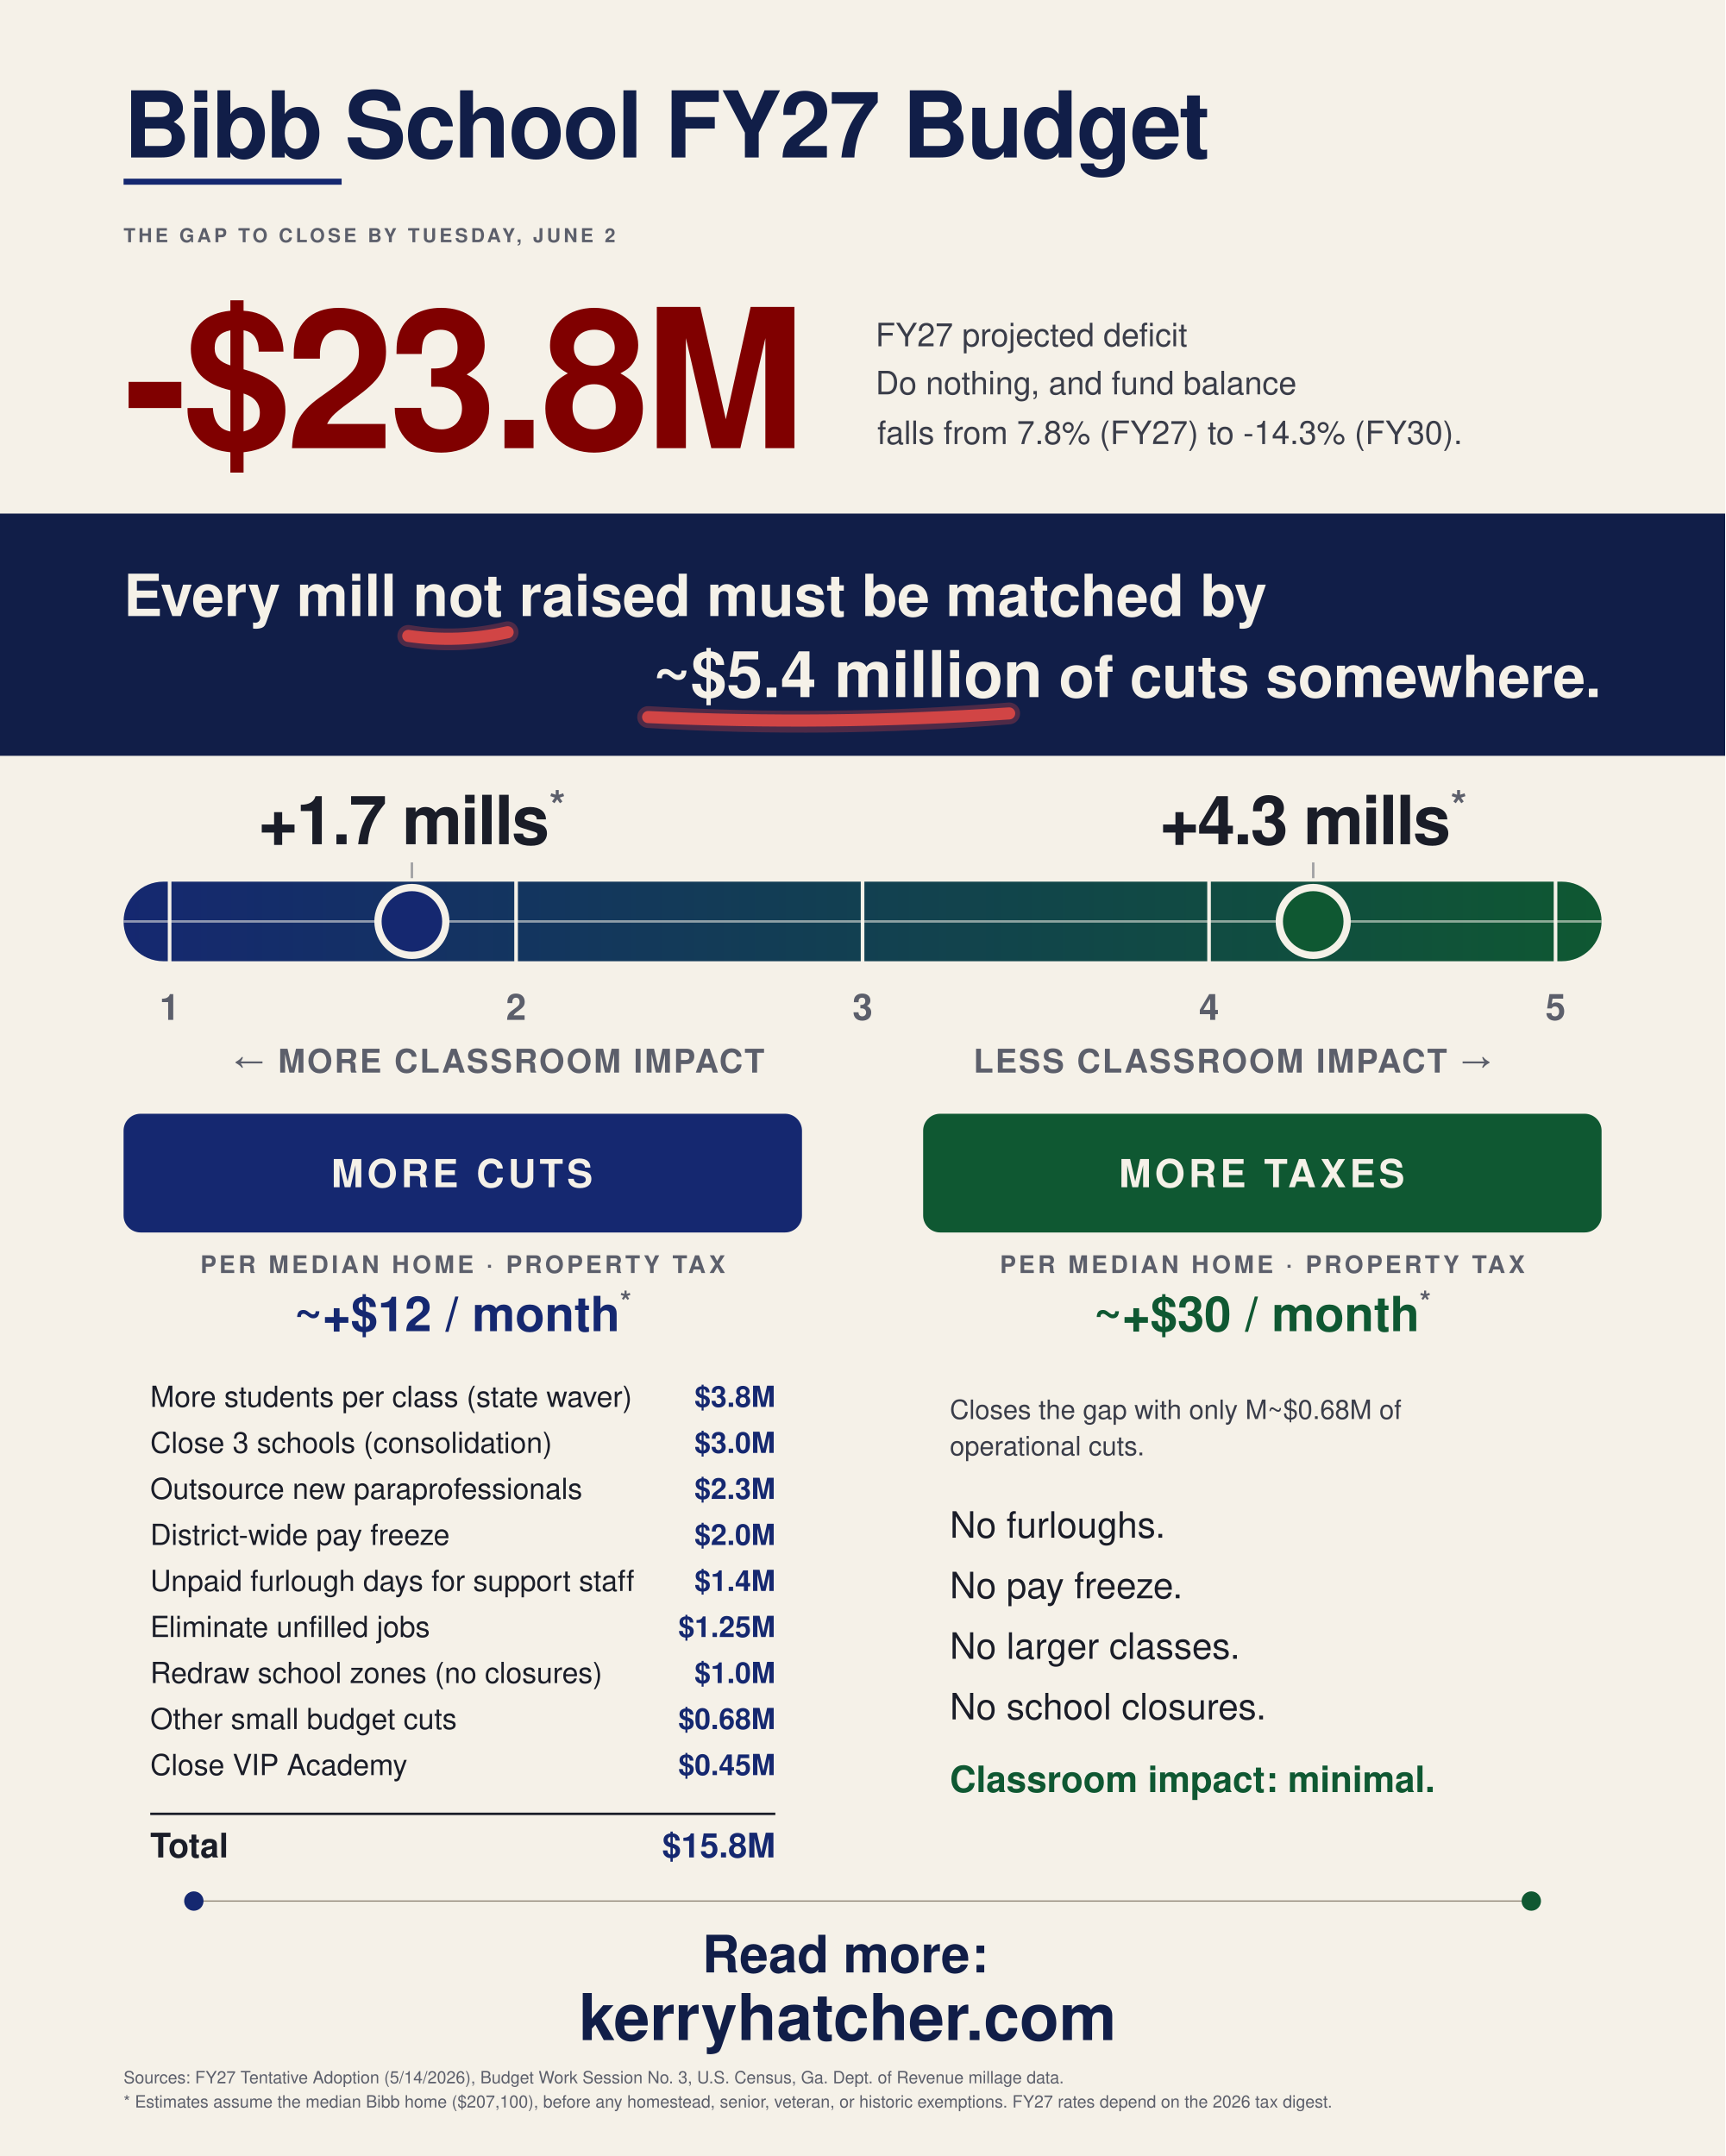
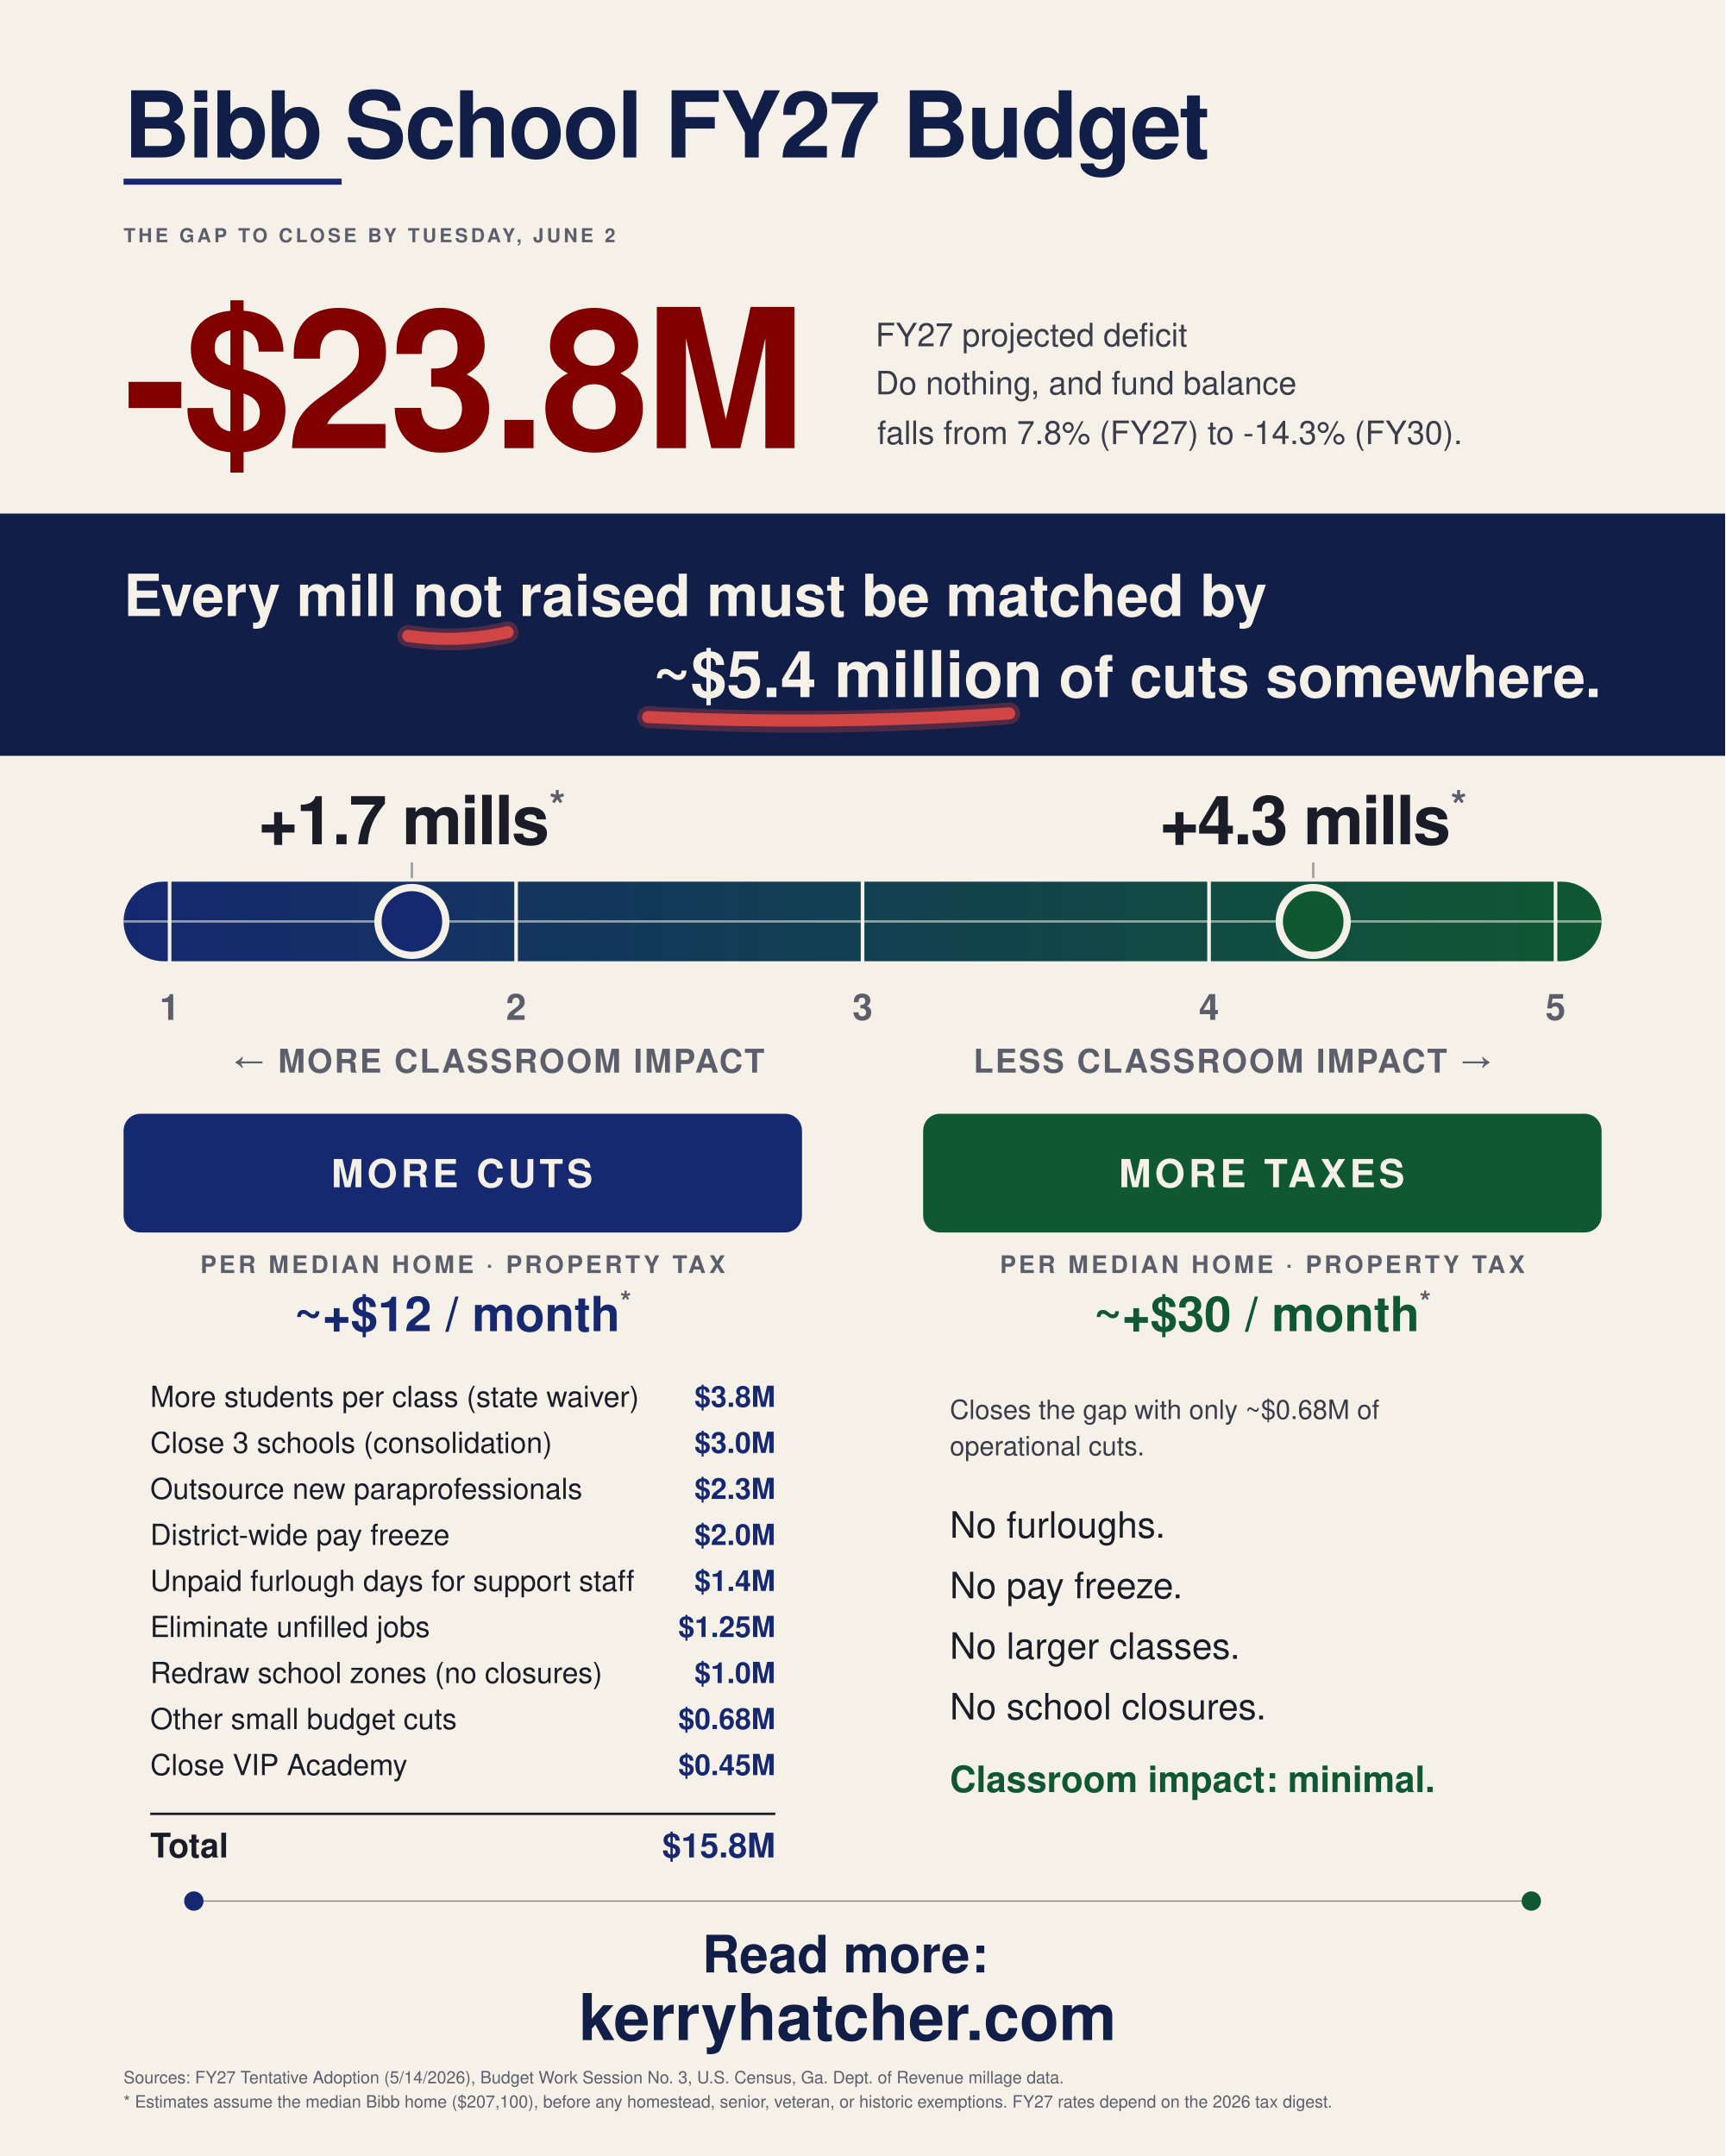
<svg xmlns="http://www.w3.org/2000/svg" viewBox="0 0 1424 1780" width="1424" height="1780" role="img" aria-labelledby="ig-title ig-desc" font-family="'Helvetica Neue', Helvetica, Arial, sans-serif" version="1.1" id="svg61">
  <defs id="defs3">
    <linearGradient id="spectrum" x1="44.553" y1="3844.037" x2="285.883" y2="3844.037" gradientTransform="matrix(5.055326,0,0,0.2722098,-123.2308,-250.4829)" gradientUnits="userSpaceOnUse">
      <stop offset="0%" stop-color="#152870" id="stop1" />
      <stop offset="100%" stop-color="#0F5832" id="stop3" />
    </linearGradient>
    <clipPath id="barClip">
      <rect x="192" y="892" width="1040" height="56" rx="28" id="rect3" />
    </clipPath>
    <style id="style3">
      .title       { font-size: 76px; font-weight: 800; fill: #1a1d28; letter-spacing: -1.5px; }
      .section     { font-size: 16px; font-weight: 800; fill: #5c5f6b; letter-spacing: 2.4px; }
      .deck        { font-size: 23px; fill: #1a1d28; }
      .deck-mute   { font-size: 23px; fill: #3a3d49; }
      .hero-num    { font-size: 160px; font-weight: 900; fill: #800000; letter-spacing: -4px; }
      .bound-tag   { font-size: 15px; font-weight: 800; fill: #f5f1e8; letter-spacing: 2.4px; }
      .spec-num    { font-size: 56px; font-weight: 800; fill: #1a1d28; letter-spacing: -1.5px; }
      .spec-cost   { font-size: 27px; font-weight: 700; fill: #1a1d28; }
      .spec-sub    { font-size: 17px; fill: #3a3d49; }
      .axis        { font-size: 27px; font-weight: 700; fill: #5c5f6b; letter-spacing: 1.5px; }
      .pill-tag    { font-size: 22px; font-weight: 800; fill: #f5f1e8; letter-spacing: 3px; }
      .pill-num    { font-size: 64px; font-weight: 900; fill: #f5f1e8; letter-spacing: -1.5px; }
      .cut-item    { font-size: 24px; fill: #1a1d28; }
      .cut-cost    { font-size: 24px; font-weight: 700; fill: #152870; }
      .body-mute   { font-size: 22px; fill: #3a3d49; }
      .quiet       { font-size: 30px; fill: #1a1d28; }
      .quiet-em    { font-size: 30px; font-weight: 800; fill: #0F5832; }
      .trade-h     { font-size: 27px; font-weight: 800; fill: #f5f1e8; letter-spacing: 3px; }
      .trade-l     { font-size: 48px; font-weight: 700; fill: #f5f1e8; }
      .trade-em    { font-size: 48px; font-weight: 800; fill: #f5f1e8; }
      .closer      { font-size: 40px; font-weight: 800; fill: #1a1d28; letter-spacing: -0.5px; }
      .closer-sub  { font-size: 22px; fill: #3a3d49; }
      .footer      { font-size: 14px; fill: #5c5f6b; }
      .footer-em   { font-size: 14px; font-weight: 700; fill: #1a1d28; }
    </style>
  </defs>
  <rect width="1424" height="1780" fill="#f5f1e8" id="rect4" x="0" y="0" />
  <text x="102" y="130" class="title" id="text4" style="fill:#111e48;fill-opacity:1">Bibb School FY27 Budget</text>
  <line x1="102" y1="150" x2="282" y2="150" stroke="#152870" stroke-width="5" id="line4" />
  <text x="102" y="200" class="section" id="text5">THE GAP TO CLOSE BY TUESDAY, JUNE 2</text>
  <text x="102" y="370" class="hero-num" id="text6">-$23.8M</text>
  <text x="722.701" y="285.897" class="deck-mute" id="text7" style="font-size:26.667px;stroke-width:0.867">FY27 projected deficit</text>
  <text x="722.721" y="325.59" class="deck-mute" id="text9" style="font-size:26.667px;stroke-width:0.867">Do nothing, and fund balance</text>
  <text x="724.136" y="366.634" class="deck-mute" id="text10" style="font-size:26.667px;stroke-width:0.867">falls from 7.8% (FY27) to -14.3% (FY30).</text>
  <rect x="0" y="424" width="1424" height="200" fill="#1a1d28" id="rect11" style="fill:#111e48;fill-opacity:1" />
  <text x="102" y="508.598" class="trade-l" id="text13">Every mill <tspan class="trade-em" id="tspan12">not</tspan> raised must be matched by</text>
  <text x="539.006" y="575.547" class="trade-l" id="text14" style="font-weight:700;font-size:48px;fill:#f5f1e8;fill-opacity:1">
    <tspan style="font-style:normal;font-variant:normal;font-weight:800;font-stretch:normal;font-size:53.333px;font-family:'Helvetica Neue', Helvetica, Arial, sans-serif;-inkscape-font-specification:'Helvetica Neue, Helvetica, Arial, sans-serif, Ultra-Bold';font-variant-ligatures:normal;font-variant-caps:normal;font-variant-numeric:normal;font-variant-east-asian:normal;fill:#f5f1e8;fill-opacity:1" id="tspan63">~$5.4 million</tspan> of cuts somewhere.</text>
  <g stroke="#d14545" stroke-linecap="round" fill="none" id="g5" transform="translate(0,-22)">
    <g opacity="0.32" stroke-width="18" id="g2">
      <path d="m 337,547 q 41,7 82,-3" id="path1" />
      <path d="m 535,614 q 149,9 298,-3" id="path2" />
    </g>
    <g stroke-width="10" id="g4">
      <path d="m 337,547 q 41,6 82,-3" id="path3" />
      <path d="m 535,614 q 149,7 298,-3" id="path4" />
    </g>
  </g>
  <text x="340" y="697" text-anchor="middle" class="spec-num" fill="#152870" id="text18">+1.7 mills<tspan font-size="34px" font-weight="700" fill="#5c5f6b" dy="-20" id="tspan5">*</tspan>
  </text>
  <text x="1084" y="697" text-anchor="middle" class="spec-num" fill="#0F5832" id="text21">+4.3 mills<tspan font-size="34px" font-weight="700" fill="#5c5f6b" dy="-20" id="tspan6">*</tspan>
  </text>
  <g stroke="#5c5f6b" stroke-width="2" opacity="0.55" id="mills-connectors" transform="translate(0,12)">
    <line x1="340" y1="700" x2="340" y2="713" id="line6" />
    <line x1="1084" y1="700" x2="1084" y2="713" id="line7" />
  </g>
  <g id="g62" transform="translate(0,12)">
    <rect x="102" y="715.902" width="1220" height="65.692" rx="32.846" fill="url(#spectrum)" id="rect22" style="fill:url(#spectrum);stroke-width:1.173" />
    <line x1="102" y1="748.748" x2="1322" y2="748.748" stroke="#f5f1e8" stroke-width="2" stroke-opacity="0.55" id="scale-axis" />
    <g stroke="#f5f1e8" stroke-width="3" stroke-linecap="square" id="scale-ticks">
      <line x1="140" y1="703" x2="140" y2="795" id="line8" />
      <line x1="426" y1="703" x2="426" y2="795" id="line9" />
      <line x1="712" y1="703" x2="712" y2="795" id="line10" />
      <line x1="998" y1="703" x2="998" y2="795" id="line11" />
      <line x1="1284" y1="703" x2="1284" y2="795" id="line12" />
    </g>
    <circle cx="340" cy="748.748" r="28" fill="#152870" stroke="#f5f1e8" stroke-width="6" id="circle22" />
    <circle cx="1084" cy="748.748" r="28" fill="#0f5832" stroke="#f5f1e8" stroke-width="6" id="circle23" />
  </g>
  <g font-size="30px" font-weight="700" fill="#5c5f6b" text-anchor="middle" font-family="'Helvetica Neue', Helvetica, Arial, sans-serif" id="scale-labels" transform="translate(0,12)">
    <text x="140" y="830" id="text12">1</text>
    <text x="426" y="830" id="text15">2</text>
    <text x="712" y="830" id="text16">3</text>
    <text x="998" y="830" id="text17">4</text>
    <text x="1284" y="830" id="text19">5</text>
  </g>
  <g id="g61" transform="translate(12.19013,-89.01319)">
    <text x="179.81" y="974.534" class="axis" id="text23">← MORE CLASSROOM IMPACT</text>
    <text x="1219.81" y="974.534" text-anchor="end" class="axis" id="text24">LESS CLASSROOM IMPACT →</text>
    <rect x="89.81" y="1008.534" width="560" height="98" rx="14" fill="#152870" id="rect24" />
    <text x="261.218" y="1069.198" class="pill-tag" id="text25" style="font-size:32px">MORE CUTS</text>
    <text x="369.81" y="1140" text-anchor="middle" font-size="20px" font-weight="700" fill="#5c5f6b" letter-spacing="2.5" id="text20">PER MEDIAN HOME · PROPERTY TAX</text>
    <text x="369.81" y="1188" text-anchor="middle" font-size="40px" font-weight="800" fill="#152870" id="text22">~+$12 / month<tspan font-size="24px" font-weight="700" fill="#5c5f6b" dy="-16" id="tspan20">*</tspan>
    </text>
    <g transform="translate(89.80989,1228.534)" id="g46">
      <g id="g28">
-         <text x="22" y="22" class="cut-item" id="text27">More students per class (state waver)</text>
+         <text x="22" y="22" class="cut-item" id="text27">More students per class (state waiver)</text>
        <text x="538" y="22" text-anchor="end" class="cut-cost" id="text28">$3.8M</text>
        <text xml:space="preserve" style="font-size:53.333px;font-family:'Helvetica Neue', Helvetica, Arial, sans-serif;-inkscape-font-specification:'Helvetica Neue, Helvetica, Arial, sans-serif, Normal';letter-spacing:9.09px;writing-mode:lr-tb;direction:ltr;fill:#800000" x="344.821" y="65.088" id="text62">
          <tspan id="tspan62" x="344.821" y="65.088" />
        </text>
      </g>
      <g transform="translate(0,38)" id="g30">
        <text x="22" y="22" class="cut-item" id="text29">Close 3 schools (consolidation)</text>
        <text x="538" y="22" text-anchor="end" class="cut-cost" id="text30">$3.0M</text>
      </g>
      <g transform="translate(0,76)" id="g32">
        <text x="22" y="22" class="cut-item" id="text31">Outsource new paraprofessionals</text>
        <text x="538" y="22" text-anchor="end" class="cut-cost" id="text32">$2.3M</text>
      </g>
      <g transform="translate(0,114)" id="g34">
        <text x="22" y="22" class="cut-item" id="text33">District-wide pay freeze</text>
        <text x="538" y="22" text-anchor="end" class="cut-cost" id="text34">$2.0M</text>
      </g>
      <g transform="translate(0,152)" id="g36">
        <text x="22" y="22" class="cut-item" id="text35">Unpaid furlough days for support staff</text>
        <text x="538" y="22" text-anchor="end" class="cut-cost" id="text36">$1.4M</text>
      </g>
      <g transform="translate(0,190)" id="g38">
        <text x="22" y="22" class="cut-item" id="text37">Eliminate unfilled jobs</text>
        <text x="538" y="22" text-anchor="end" class="cut-cost" id="text38">$1.25M</text>
      </g>
      <g transform="translate(0,228)" id="g40">
        <text x="22" y="22" class="cut-item" id="text39">Redraw school zones (no closures)</text>
        <text x="538" y="22" text-anchor="end" class="cut-cost" id="text40">$1.0M</text>
      </g>
      <g transform="translate(0,266)" id="g42">
        <text x="22" y="22" class="cut-item" id="text41">Other small budget cuts</text>
        <text x="538" y="22" text-anchor="end" class="cut-cost" id="text42">$0.68M</text>
      </g>
      <g transform="translate(0,304)" id="g44">
        <text x="22" y="22" class="cut-item" id="text43">Close VIP Academy</text>
        <text x="538" y="22" text-anchor="end" class="cut-cost" id="text44">$0.45M</text>
      </g>
      <line x1="22" y1="358" x2="538" y2="358" stroke="#1a1d28" stroke-width="2" id="line44" />
      <text x="22" y="394" font-size="28px" font-weight="800" fill="#1a1d28" id="text45">Total</text>
      <text x="538" y="394" text-anchor="end" font-size="28px" font-weight="900" fill="#152870" id="text46">$15.8M</text>
    </g>
    <rect x="749.81" y="1008.534" width="560" height="98" rx="14" fill="#0f5832" id="rect46" />
    <text x="911.366" y="1069.198" class="pill-tag" id="text47" style="font-size:32px">MORE TAXES</text>
    <text x="1029.81" y="1140" text-anchor="middle" font-size="20px" font-weight="700" fill="#5c5f6b" letter-spacing="2.5" id="text26">PER MEDIAN HOME · PROPERTY TAX</text>
    <text x="1029.81" y="1188" text-anchor="middle" font-size="40px" font-weight="800" fill="#0f5832" id="text48">~+$30 / month<tspan font-size="24px" font-weight="700" fill="#5c5f6b" dy="-16" id="tspan26">*</tspan>
    </text>
    <g transform="translate(749.8099,1228.534)" id="g56">
-       <text x="22" y="32" class="body-mute" id="text49">Closes the gap with only M~$0.68M of</text>
+       <text x="22" y="32" class="body-mute" id="text49">Closes the gap with only ~$0.68M of</text>
      <text x="22" y="62" class="body-mute" id="text50">operational cuts. <tspan font-weight="800" fill="#1a1d28" id="tspan49" />
      </text>
      <g transform="translate(22,130)" id="g55">
        <text x="0" y="0" class="quiet" id="text51">No furloughs.</text>
        <text x="0" y="50" class="quiet" id="text52">No pay freeze.</text>
        <text x="0" y="100" class="quiet" id="text53">No larger classes.</text>
        <text x="0" y="150" class="quiet" id="text54">No school closures.</text>
        <text x="0" y="210" class="quiet-em" id="text55">Classroom impact: minimal.</text>
      </g>
    </g>
    <line x1="147.81" y1="1658.534" x2="1251.81" y2="1658.534" stroke="#8f8676" stroke-width="1" id="line56" />
    <circle cx="147.81" cy="1658.534" r="8" fill="#152870" id="circle56" />
    <circle cx="1251.81" cy="1658.534" r="8" fill="#0f5832" id="circle57" />
  </g>
  <text x="102" y="1720" class="footer" id="text59">Sources: FY27 Tentative Adoption (5/14/2026), Budget Work Session No. 3, U.S. Census, Ga. Dept. of Revenue millage data.</text>
  <text x="102" y="1740" class="footer" id="text60">* Estimates assume the median Bibb home ($207,100), before any homestead, senior, veteran, or historic exemptions. FY27 rates depend on the 2026 tax digest.</text>
  <text x="921.562" y="1684.288" text-anchor="end" class="footer-em" id="text61" style="font-size:53.333px;fill:#111e48;fill-opacity:1;stroke-width:2.933">kerryhatcher.com</text>
  <text x="697.536" y="1628.455" text-anchor="end" class="footer-em" id="text61-1" style="font-weight:700;font-size:42.667px;text-align:center;text-anchor:middle;fill:#111e48;fill-opacity:1;stroke-width:2.933">Read more:</text>
</svg>
